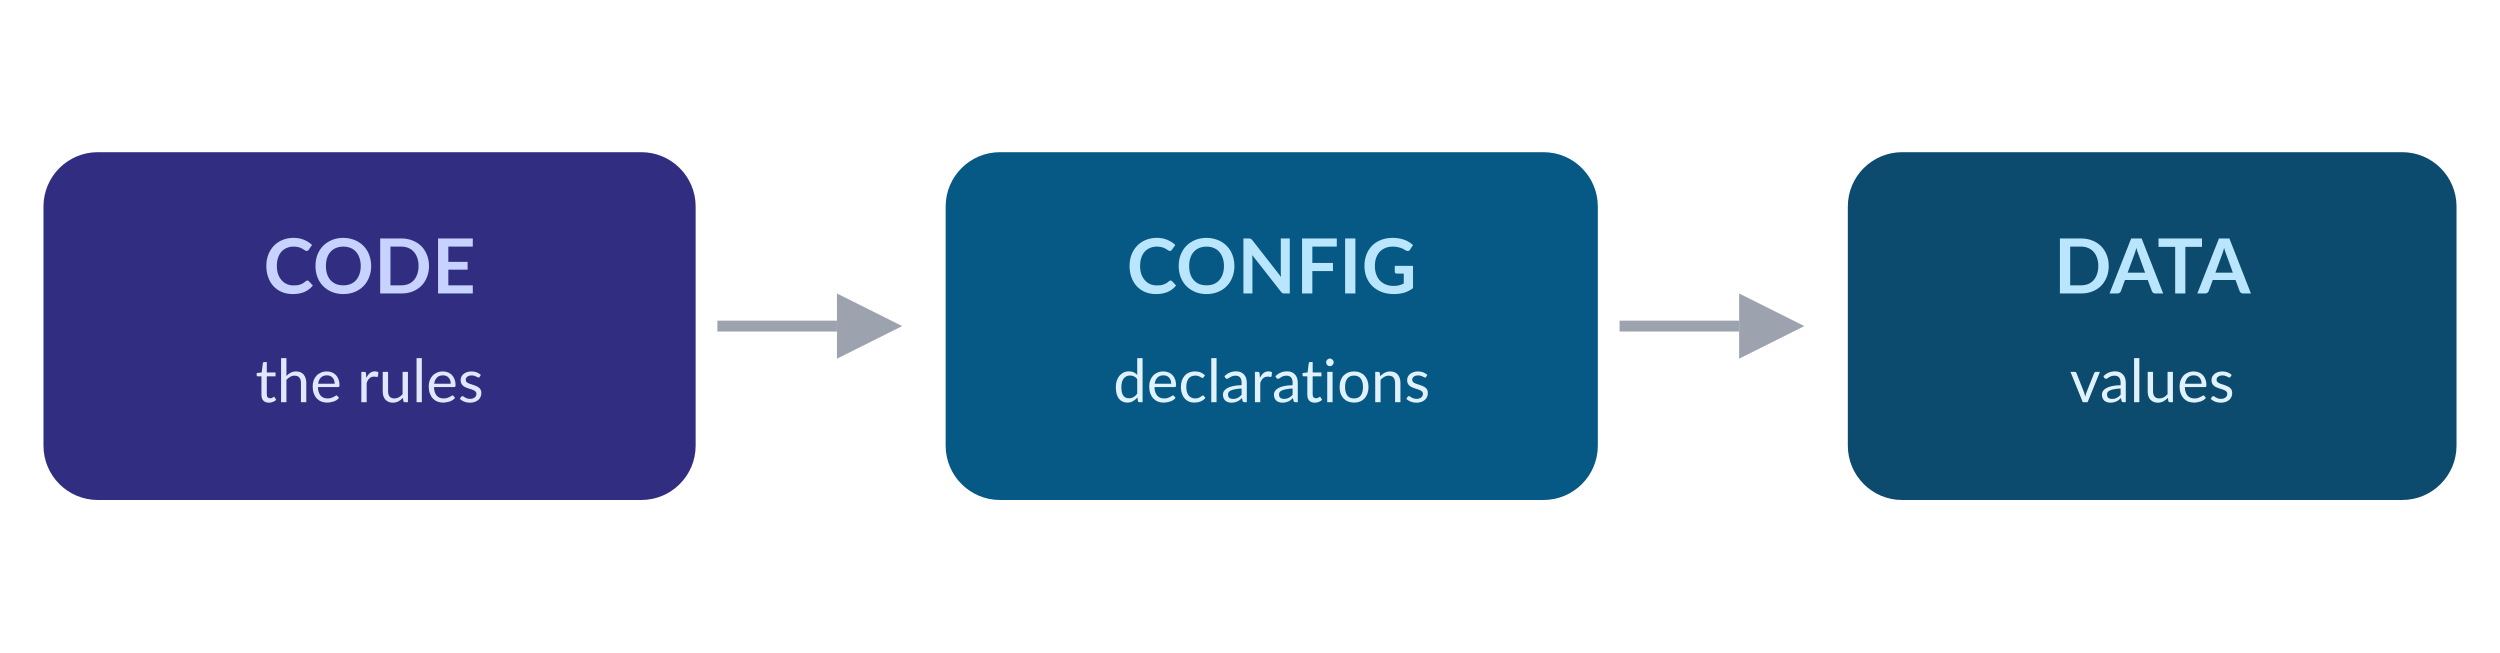
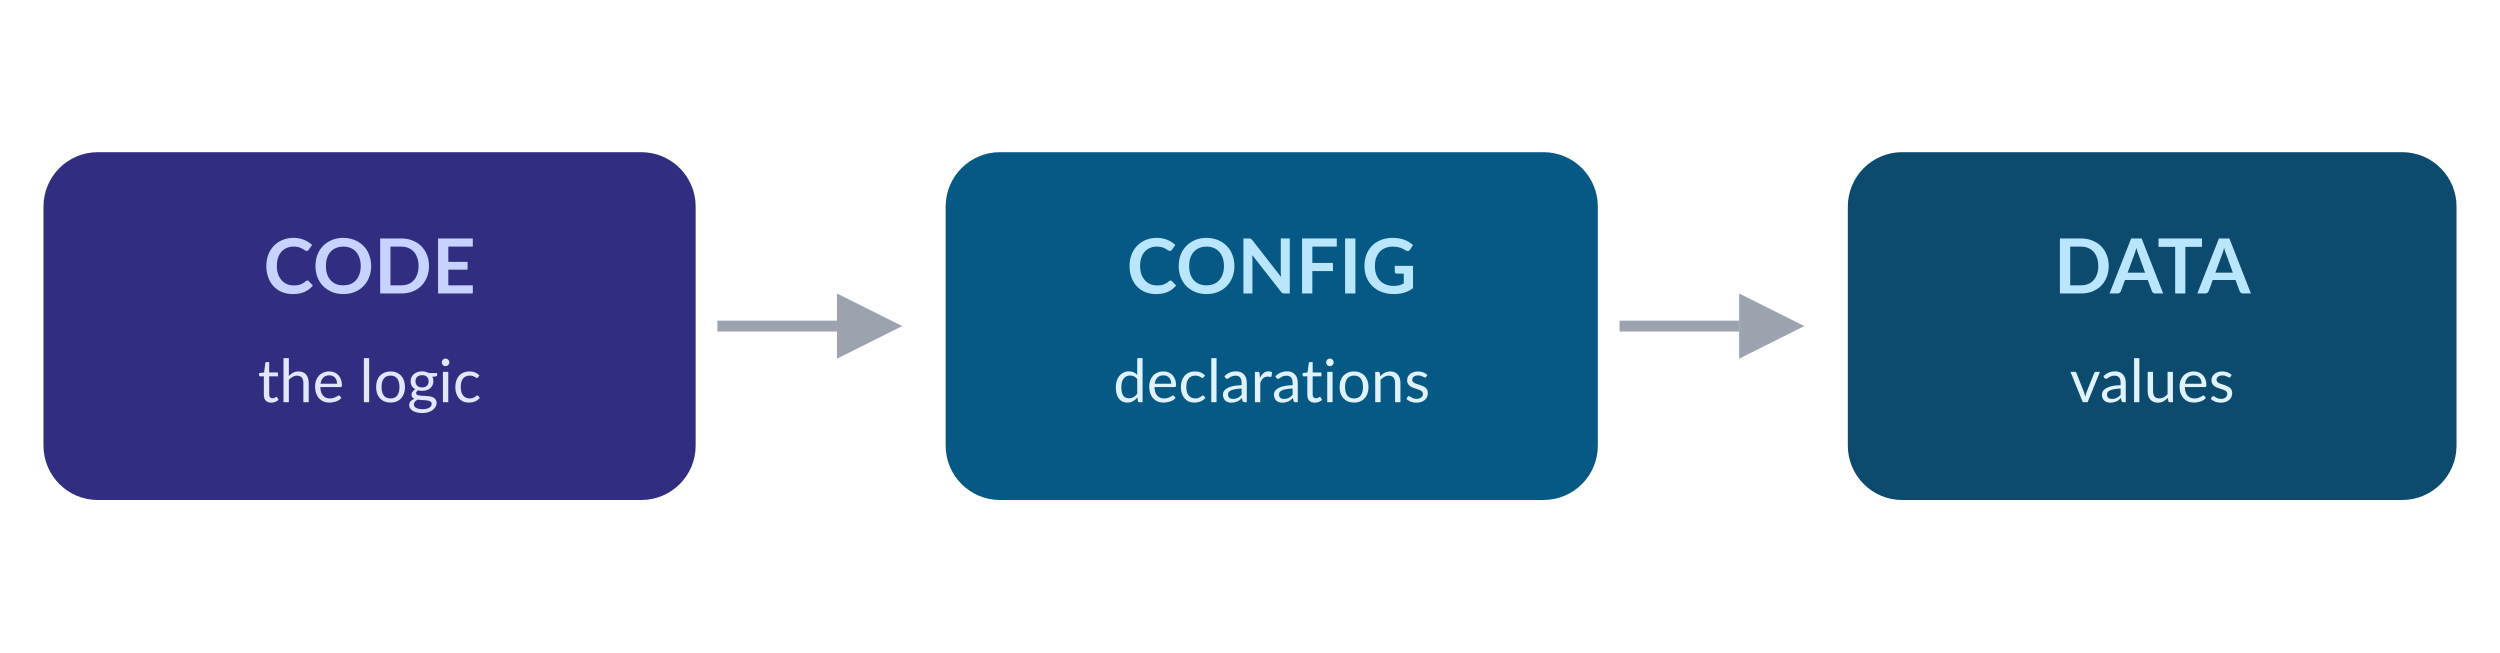
<svg xmlns="http://www.w3.org/2000/svg" viewBox="0 0 460 120" font-family="Montserrat, Lato, Segoe UI, sans-serif">
  <rect x="8" y="28" width="120" height="64" rx="10" fill="#312E81" />
  <text x="68" y="54" font-size="14" font-weight="700" fill="#C7D2FE" text-anchor="middle">CODE</text>
-   <text x="68" y="74" font-size="11" fill="#E0E7FF" text-anchor="middle">the rules</text>
+   <text x="68" y="74" font-size="11" fill="#E0E7FF" text-anchor="middle">the logic</text>
  <line x1="132" y1="60" x2="154" y2="60" stroke="#9CA3AF" stroke-width="2" />
  <polygon points="154,54 166,60 154,66" fill="#9CA3AF" />
  <rect x="174" y="28" width="120" height="64" rx="10" fill="#075985" />
  <text x="234" y="54" font-size="14" font-weight="700" fill="#BAE6FD" text-anchor="middle">CONFIG</text>
  <text x="234" y="74" font-size="11" fill="#E0F2FE" text-anchor="middle">declarations</text>
  <line x1="298" y1="60" x2="320" y2="60" stroke="#9CA3AF" stroke-width="2" />
  <polygon points="320,54 332,60 320,66" fill="#9CA3AF" />
  <rect x="340" y="28" width="112" height="64" rx="10" fill="#0C4A6E" />
  <text x="396" y="54" font-size="14" font-weight="700" fill="#BAE6FD" text-anchor="middle">DATA</text>
  <text x="396" y="74" font-size="11" fill="#E0F2FE" text-anchor="middle">values</text>
</svg>
